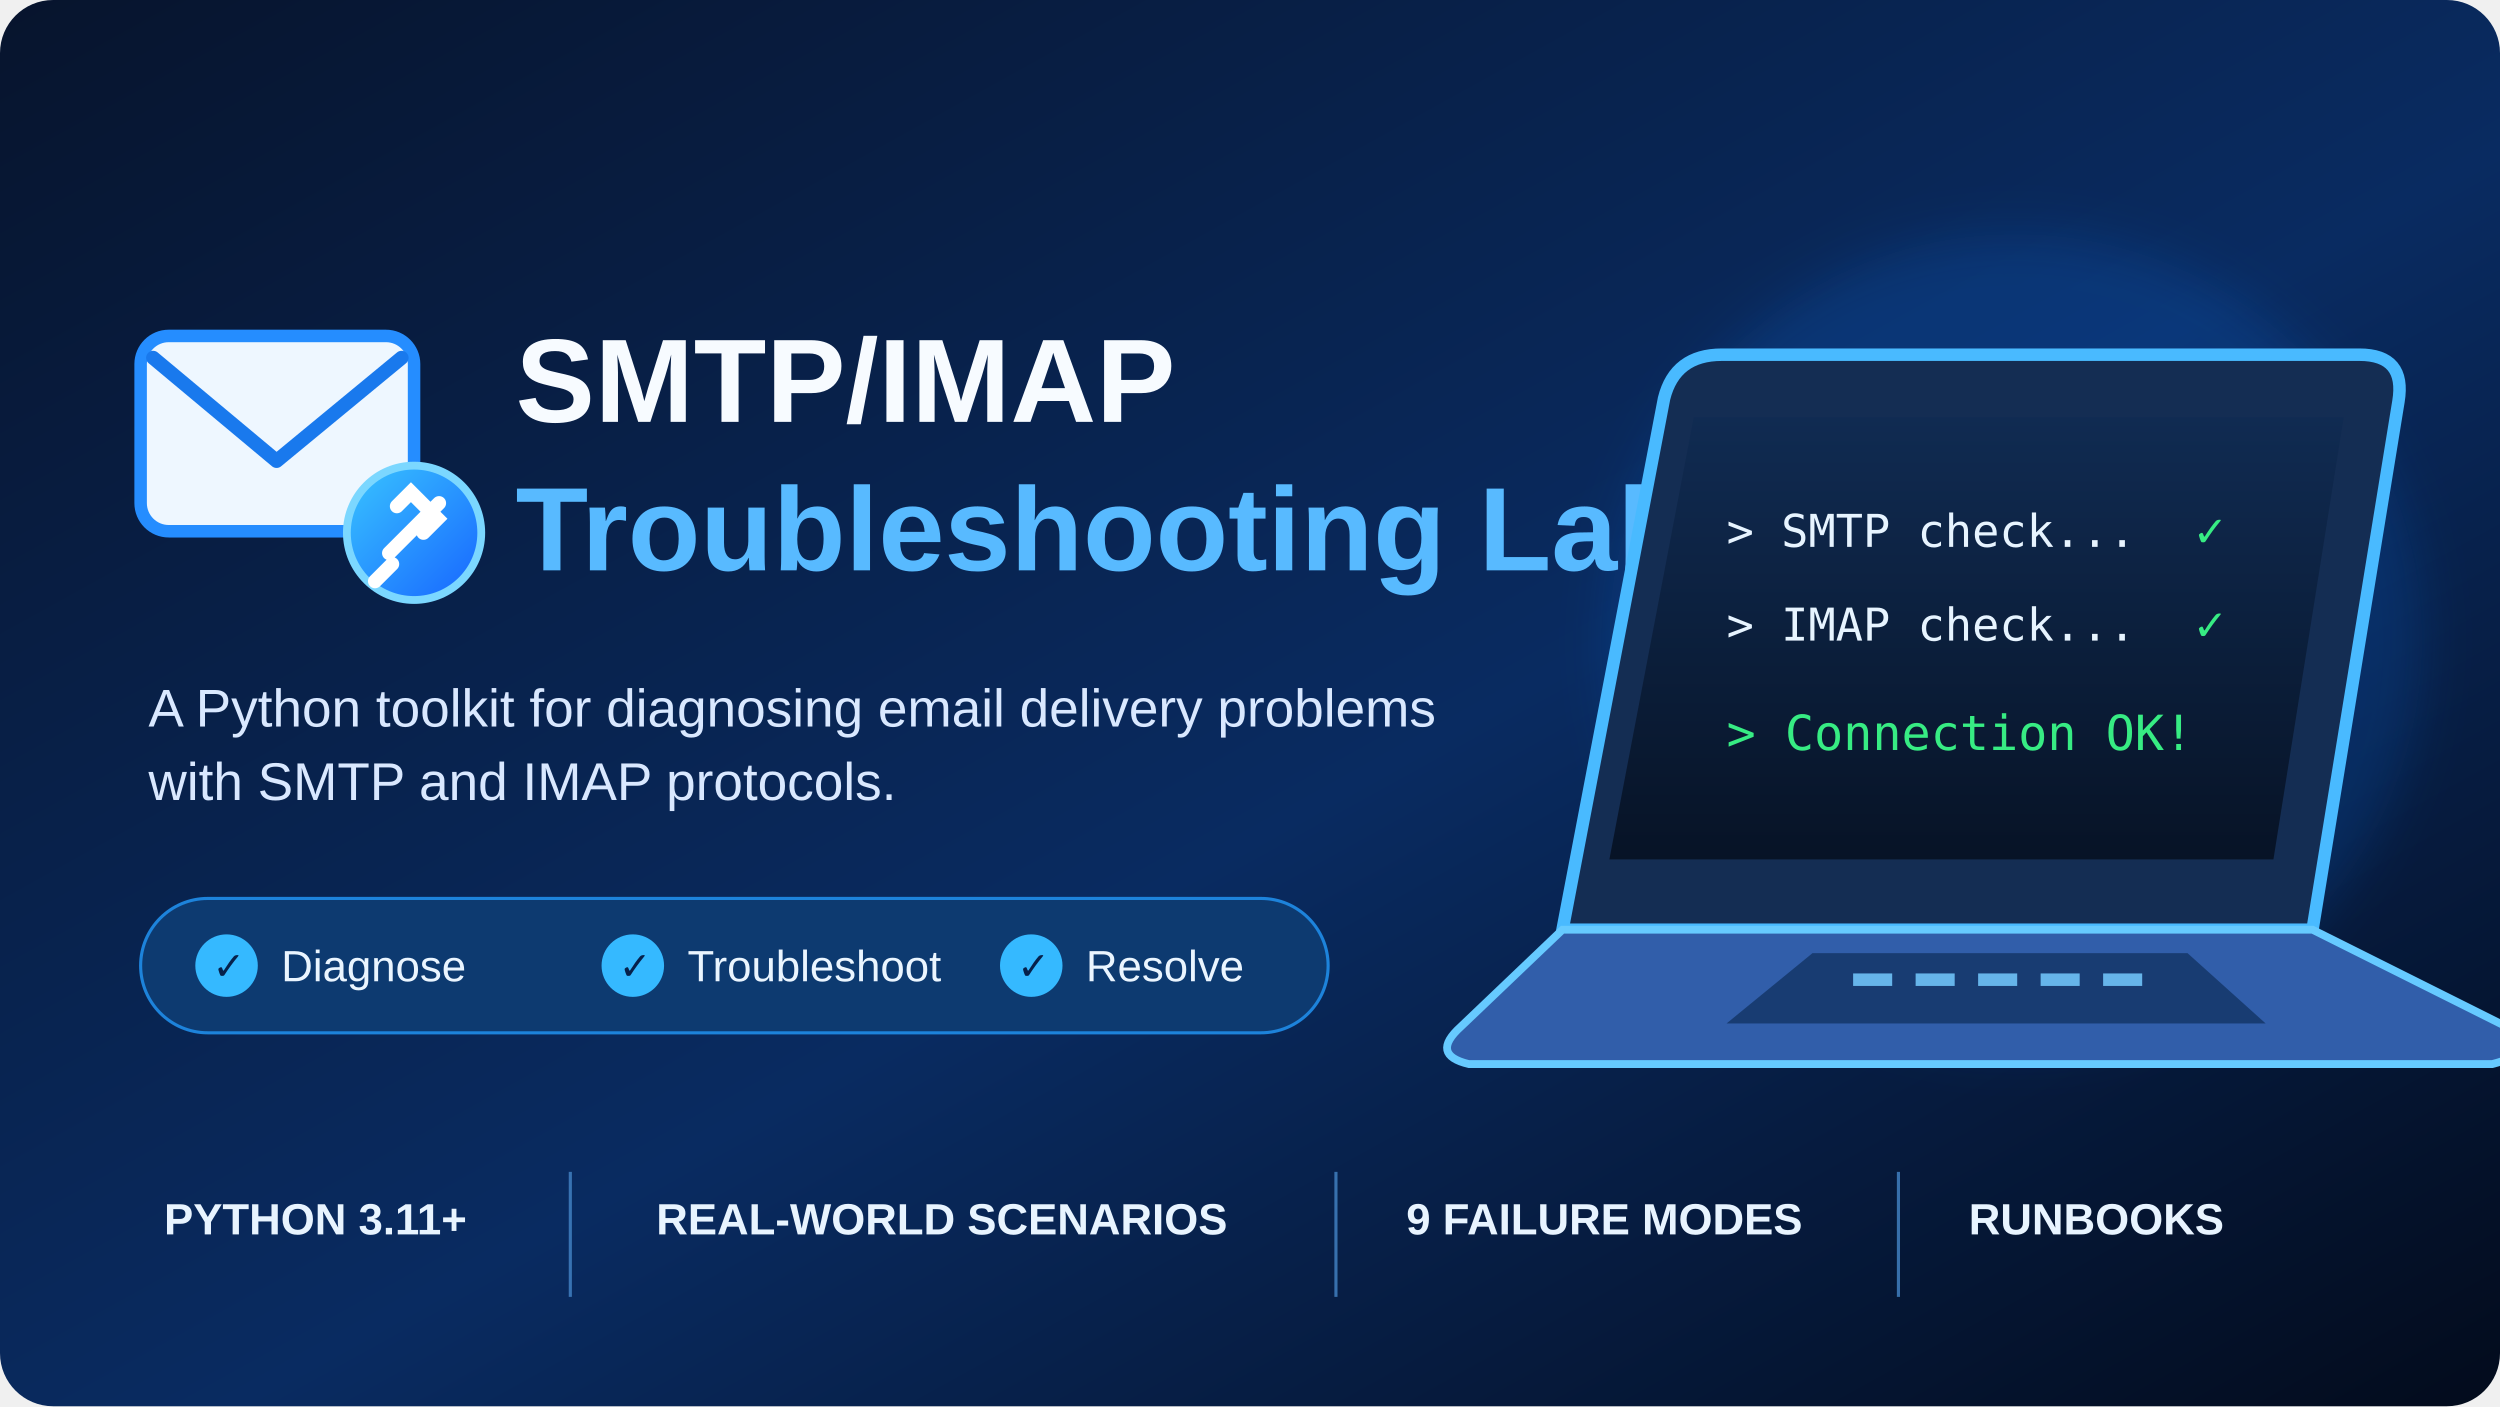
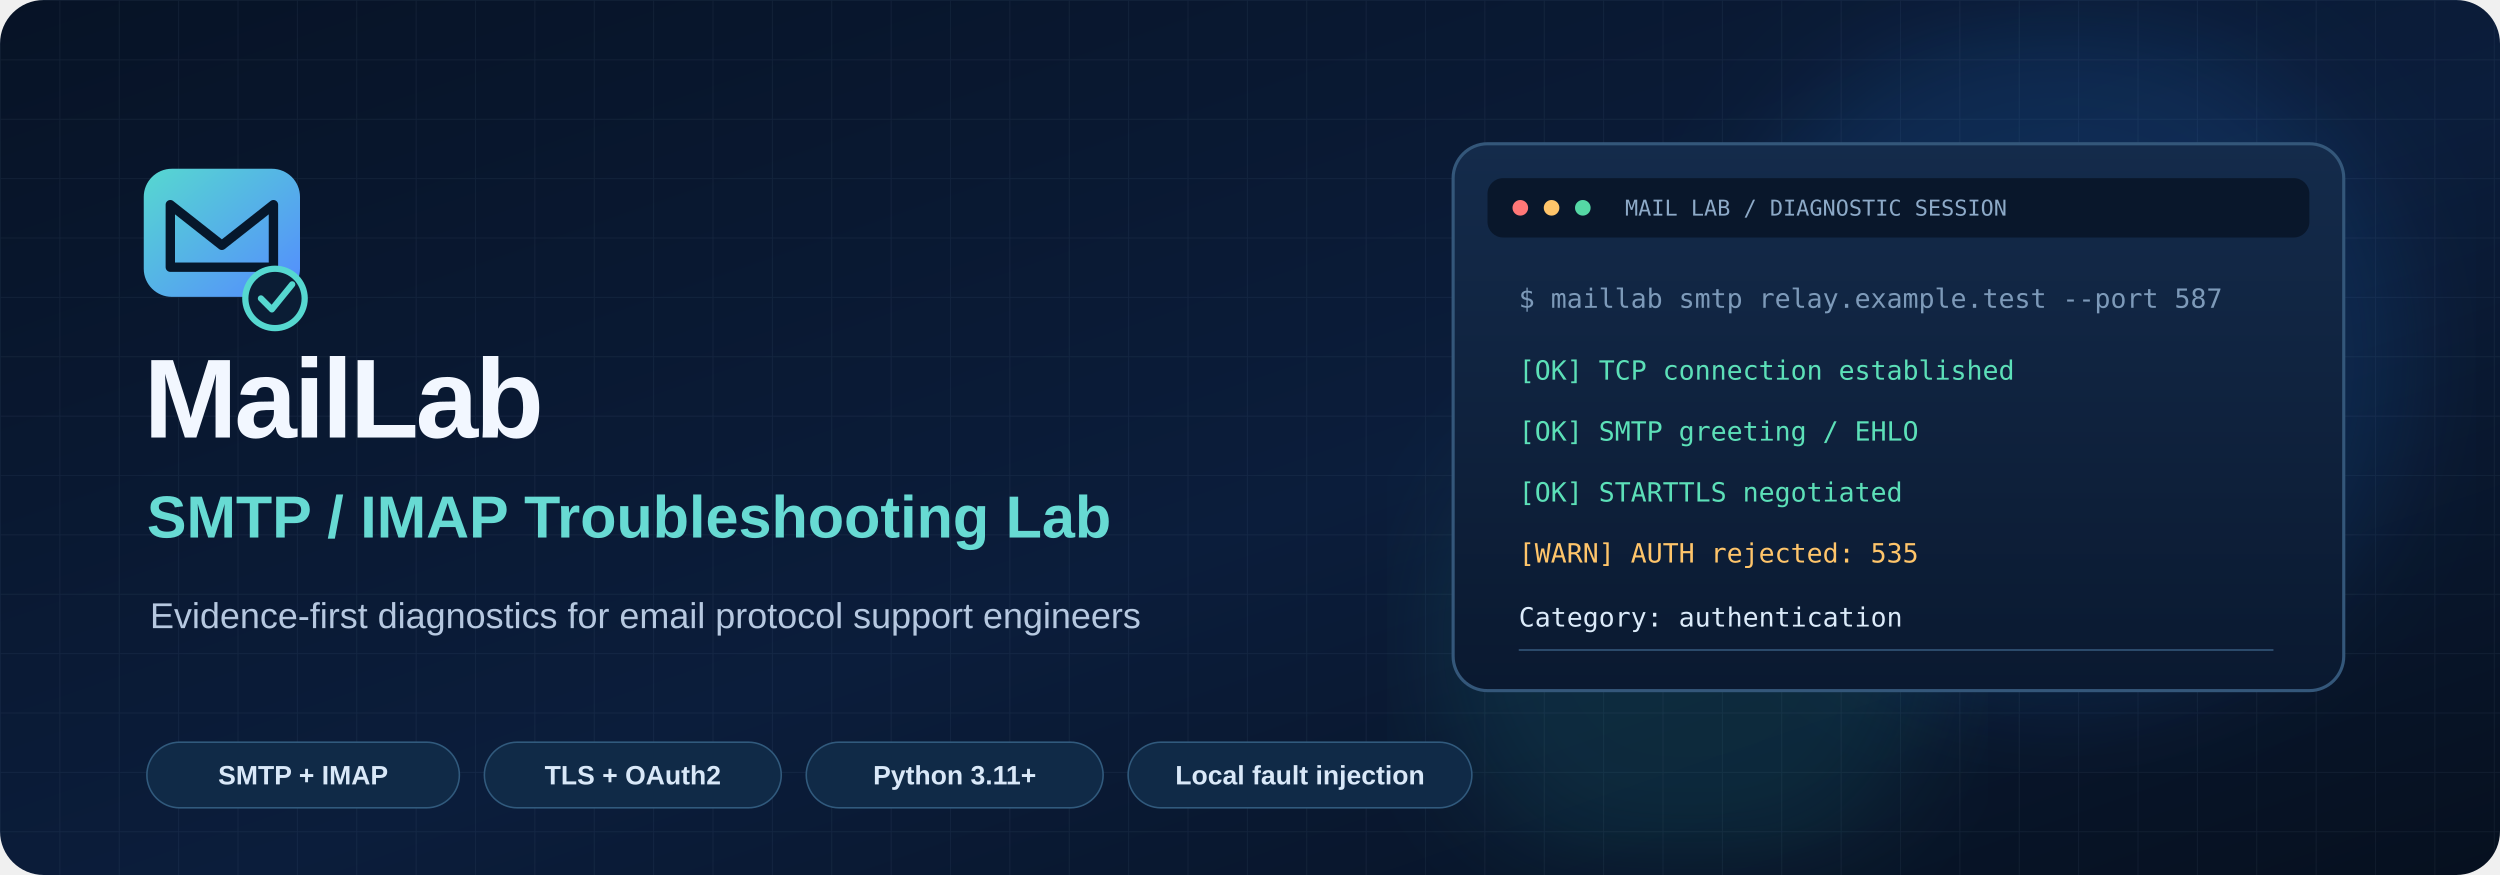
- <svg xmlns="http://www.w3.org/2000/svg" width="1600" height="900" viewBox="0 0 1600 900">
+ <svg xmlns="http://www.w3.org/2000/svg" width="1600" height="560" viewBox="0 0 1600 560" role="img" aria-labelledby="title desc">
  <defs>
-     <linearGradient id="bg" x2="1" y2="1">
-       <stop stop-color="#07142d" />
-       <stop offset=".55" stop-color="#092b61" />
-       <stop offset="1" stop-color="#030b1c" />
+     <linearGradient id="bg" x1="0" y1="0" x2="1" y2="1">
+       <stop stop-color="#071326" />
+       <stop offset=".55" stop-color="#0B1D3B" />
+       <stop offset="1" stop-color="#06101F" />
    </linearGradient>
-     <linearGradient id="blue" x2="1" y2="1">
-       <stop stop-color="#39c5ff" />
-       <stop offset="1" stop-color="#1764ff" />
+     <linearGradient id="accent" x1="0" y1="0" x2="1" y2="1">
+       <stop stop-color="#56D8D0" />
+       <stop offset="1" stop-color="#548BFF" />
    </linearGradient>
-     <linearGradient id="screen" x2="0" y2="1">
-       <stop stop-color="#102b52" />
-       <stop offset="1" stop-color="#071326" />
+     <linearGradient id="panel" x1="0" y1="0" x2="0" y2="1">
+       <stop stop-color="#142B4B" />
+       <stop offset="1" stop-color="#0A1930" />
    </linearGradient>
-     <filter id="glow">
-       <feGaussianBlur stdDeviation="16" />
+     <filter id="blur">
+       <feGaussianBlur stdDeviation="34" />
    </filter>
+     <pattern id="grid" width="38" height="38" patternUnits="userSpaceOnUse">
+       <path d="M38 0H0V38" fill="none" stroke="#8EB6D9" stroke-opacity=".08" />
+     </pattern>
  </defs>
-   <rect width="1600" height="900" rx="34" fill="url(#bg)" />
-   <circle cx="1290" cy="410" r="260" fill="#087cff" opacity=".16" filter="url(#glow)" />
-   <g transform="translate(90 190)">
-     <rect x="0" y="25" width="175" height="125" rx="18" fill="#eef7ff" stroke="#258dff" stroke-width="8" />
-     <path d="M8 39 87 105 167 39" fill="none" stroke="#1979ed" stroke-width="9" stroke-linecap="round" stroke-linejoin="round" />
-     <circle cx="175" cy="151" r="43" fill="url(#blue)" stroke="#7bd7ff" stroke-width="5" />
-     <path d="m159 164 32-32m-27 2 9-9 17 17-9 9m-31 31 11-11" stroke="white" stroke-width="9" stroke-linecap="round" fill="none" />
+   <rect width="1600" height="560" rx="28" fill="url(#bg)" />
+   <rect width="1600" height="560" rx="28" fill="url(#grid)" />
+   <circle cx="1320" cy="230" r="220" fill="#2C91FF" opacity=".13" filter="url(#blur)" />
+   <circle cx="1080" cy="410" r="160" fill="#35D3C6" opacity=".10" filter="url(#blur)" />
+   <g transform="translate(92 108)">
+     <rect x="0" y="0" width="100" height="82" rx="18" fill="url(#accent)" />
+     <path d="M17 23 50 49 83 23M17 23V63H83V23" fill="none" stroke="#06172B" stroke-width="6" stroke-linecap="round" stroke-linejoin="round" />
+     <circle cx="84" cy="83" r="19" fill="#0B1D35" stroke="#56D8D0" stroke-width="4" />
+     <path d="M75 83l7 7 13-16" fill="none" stroke="#56D8D0" stroke-width="4" stroke-linecap="round" stroke-linejoin="round" />
  </g>
-   <text x="330" y="270" fill="#f7fbff" font-family="Arial,sans-serif" font-size="76" font-weight="700">SMTP/IMAP</text>
-   <text x="330" y="365" fill="#58baff" font-family="Arial,sans-serif" font-size="76" font-weight="700">Troubleshooting Lab</text>
-   <text x="95" y="465" fill="#d9e8ff" font-family="Arial,sans-serif" font-size="34">A Python toolkit for diagnosing email delivery problems</text>
-   <text x="95" y="512" fill="#d9e8ff" font-family="Arial,sans-serif" font-size="34">with SMTP and IMAP protocols.</text>
-   <g font-family="Arial,sans-serif" font-size="28" fill="#eaf5ff">
-     <rect x="90" y="575" width="760" height="86" rx="43" fill="#0d3a70" stroke="#1d83db" stroke-width="2" />
-     <g fill="#35b9ff">
-       <circle cx="145" cy="618" r="20" />
-       <circle cx="405" cy="618" r="20" />
-       <circle cx="660" cy="618" r="20" />
+   <g font-family="Arial,Helvetica,sans-serif">
+     <text x="92" y="280" fill="#F2F7FF" font-size="72" font-weight="700" letter-spacing="-2">MailLab</text>
+     <text x="94" y="344" fill="#67DAD3" font-size="38" font-weight="700">SMTP / IMAP Troubleshooting Lab</text>
+     <text x="96" y="402" fill="#B6C8E0" font-size="23">Evidence-first diagnostics for email protocol support engineers</text>
+   </g>
+   <g transform="translate(930 92)">
+     <rect x="0" y="0" width="570" height="350" rx="22" fill="url(#panel)" stroke="#34577A" stroke-width="2" />
+     <rect x="22" y="22" width="526" height="38" rx="10" fill="#09172B" />
+     <circle cx="43" cy="41" r="5" fill="#FF7777" />
+     <circle cx="63" cy="41" r="5" fill="#FFC56A" />
+     <circle cx="83" cy="41" r="5" fill="#55D8A5" />
+     <text x="110" y="46" fill="#8DAAC8" font-family="monospace" font-size="14">MAIL LAB / DIAGNOSTIC SESSION</text>
+     <g font-family="monospace" font-size="17">
+       <text x="42" y="105" fill="#7D9AB9">$ maillab smtp relay.example.test --port 587</text>
+       <text x="42" y="151" fill="#5CE0B8">[OK] TCP connection established</text>
+       <text x="42" y="190" fill="#5CE0B8">[OK] SMTP greeting / EHLO</text>
+       <text x="42" y="229" fill="#5CE0B8">[OK] STARTTLS negotiated</text>
+       <text x="42" y="268" fill="#FFC56A">[WARN] AUTH rejected: 535</text>
+       <text x="42" y="309" fill="#DCEBFA">Category: authentication</text>
    </g>
-     <g fill="#06214b" font-weight="700" font-size="25">
-       <text x="136" y="627">✓</text>
-       <text x="396" y="627">✓</text>
-       <text x="651" y="627">✓</text>
+     <path d="M42 324H525" stroke="#34577A" stroke-width="1" />
+   </g>
+   <g font-family="Arial,Helvetica,sans-serif" font-size="17" font-weight="700">
+     <g transform="translate(94 475)">
+       <rect width="200" height="42" rx="21" fill="#102A47" stroke="#315A7D" />
+       <text x="100" y="27" text-anchor="middle" fill="#D9E8F8">SMTP + IMAP</text>
    </g>
-     <text x="180" y="628">Diagnose</text>
-     <text x="440" y="628">Troubleshoot</text>
-     <text x="695" y="628">Resolve</text>
-   </g>
-   <g transform="translate(900 185)">
-     <path d="M100 410 165 70Q172 42 202 42H610Q640 42 635 72L580 410Z" fill="#142d53" stroke="#49baff" stroke-width="8" />
-     <path d="M184 82H600L555 365H130Z" fill="url(#screen)" />
-     <g font-family="monospace" font-size="29" fill="#e7f4ff">
-       <text x="205" y="165">&gt; SMTP check...</text>
-       <text x="205" y="225">&gt; IMAP check...</text>
+     <g transform="translate(310 475)">
+       <rect width="190" height="42" rx="21" fill="#102A47" stroke="#315A7D" />
+       <text x="95" y="27" text-anchor="middle" fill="#D9E8F8">TLS + OAuth2</text>
    </g>
-     <g fill="#37ec83" font-family="monospace" font-size="31">
-       <text x="505" y="165">✓</text>
-       <text x="505" y="225">✓</text>
-       <text x="205" y="295">&gt; Connection OK!</text>
+     <g transform="translate(516 475)">
+       <rect width="190" height="42" rx="21" fill="#102A47" stroke="#315A7D" />
+       <text x="95" y="27" text-anchor="middle" fill="#D9E8F8">Python 3.11+</text>
    </g>
-     <path d="M100 410H580L710 475Q720 490 695 496H40Q15 490 35 472Z" fill="#315eaa" stroke="#66caff" stroke-width="5" />
-     <path d="M260 425H500L550 470H205Z" fill="#183c72" />
-     <g fill="#73caff" opacity=".85">
-       <path d="M286 438h25v8h-25zm40 0h25v8h-25zm40 0h25v8h-25zm40 0h25v8h-25zm40 0h25v8h-25z" />
+     <g transform="translate(722 475)">
+       <rect width="220" height="42" rx="21" fill="#102A47" stroke="#315A7D" />
+       <text x="110" y="27" text-anchor="middle" fill="#D9E8F8">Local fault injection</text>
    </g>
  </g>
-   <g font-family="Arial,sans-serif" fill="#e8f4ff">
-     <text x="105" y="790" font-size="28" font-weight="700">PYTHON 3.11+</text>
-     <text x="420" y="790" font-size="28" font-weight="700">REAL-WORLD SCENARIOS</text>
-     <text x="900" y="790" font-size="28" font-weight="700">9 FAILURE MODES</text>
-     <text x="1260" y="790" font-size="28" font-weight="700">RUNBOOKS</text>
-   </g>
-   <path d="M365 750v80M855 750v80M1215 750v80" stroke="#4385c7" stroke-width="2" opacity=".8" />
</svg>
